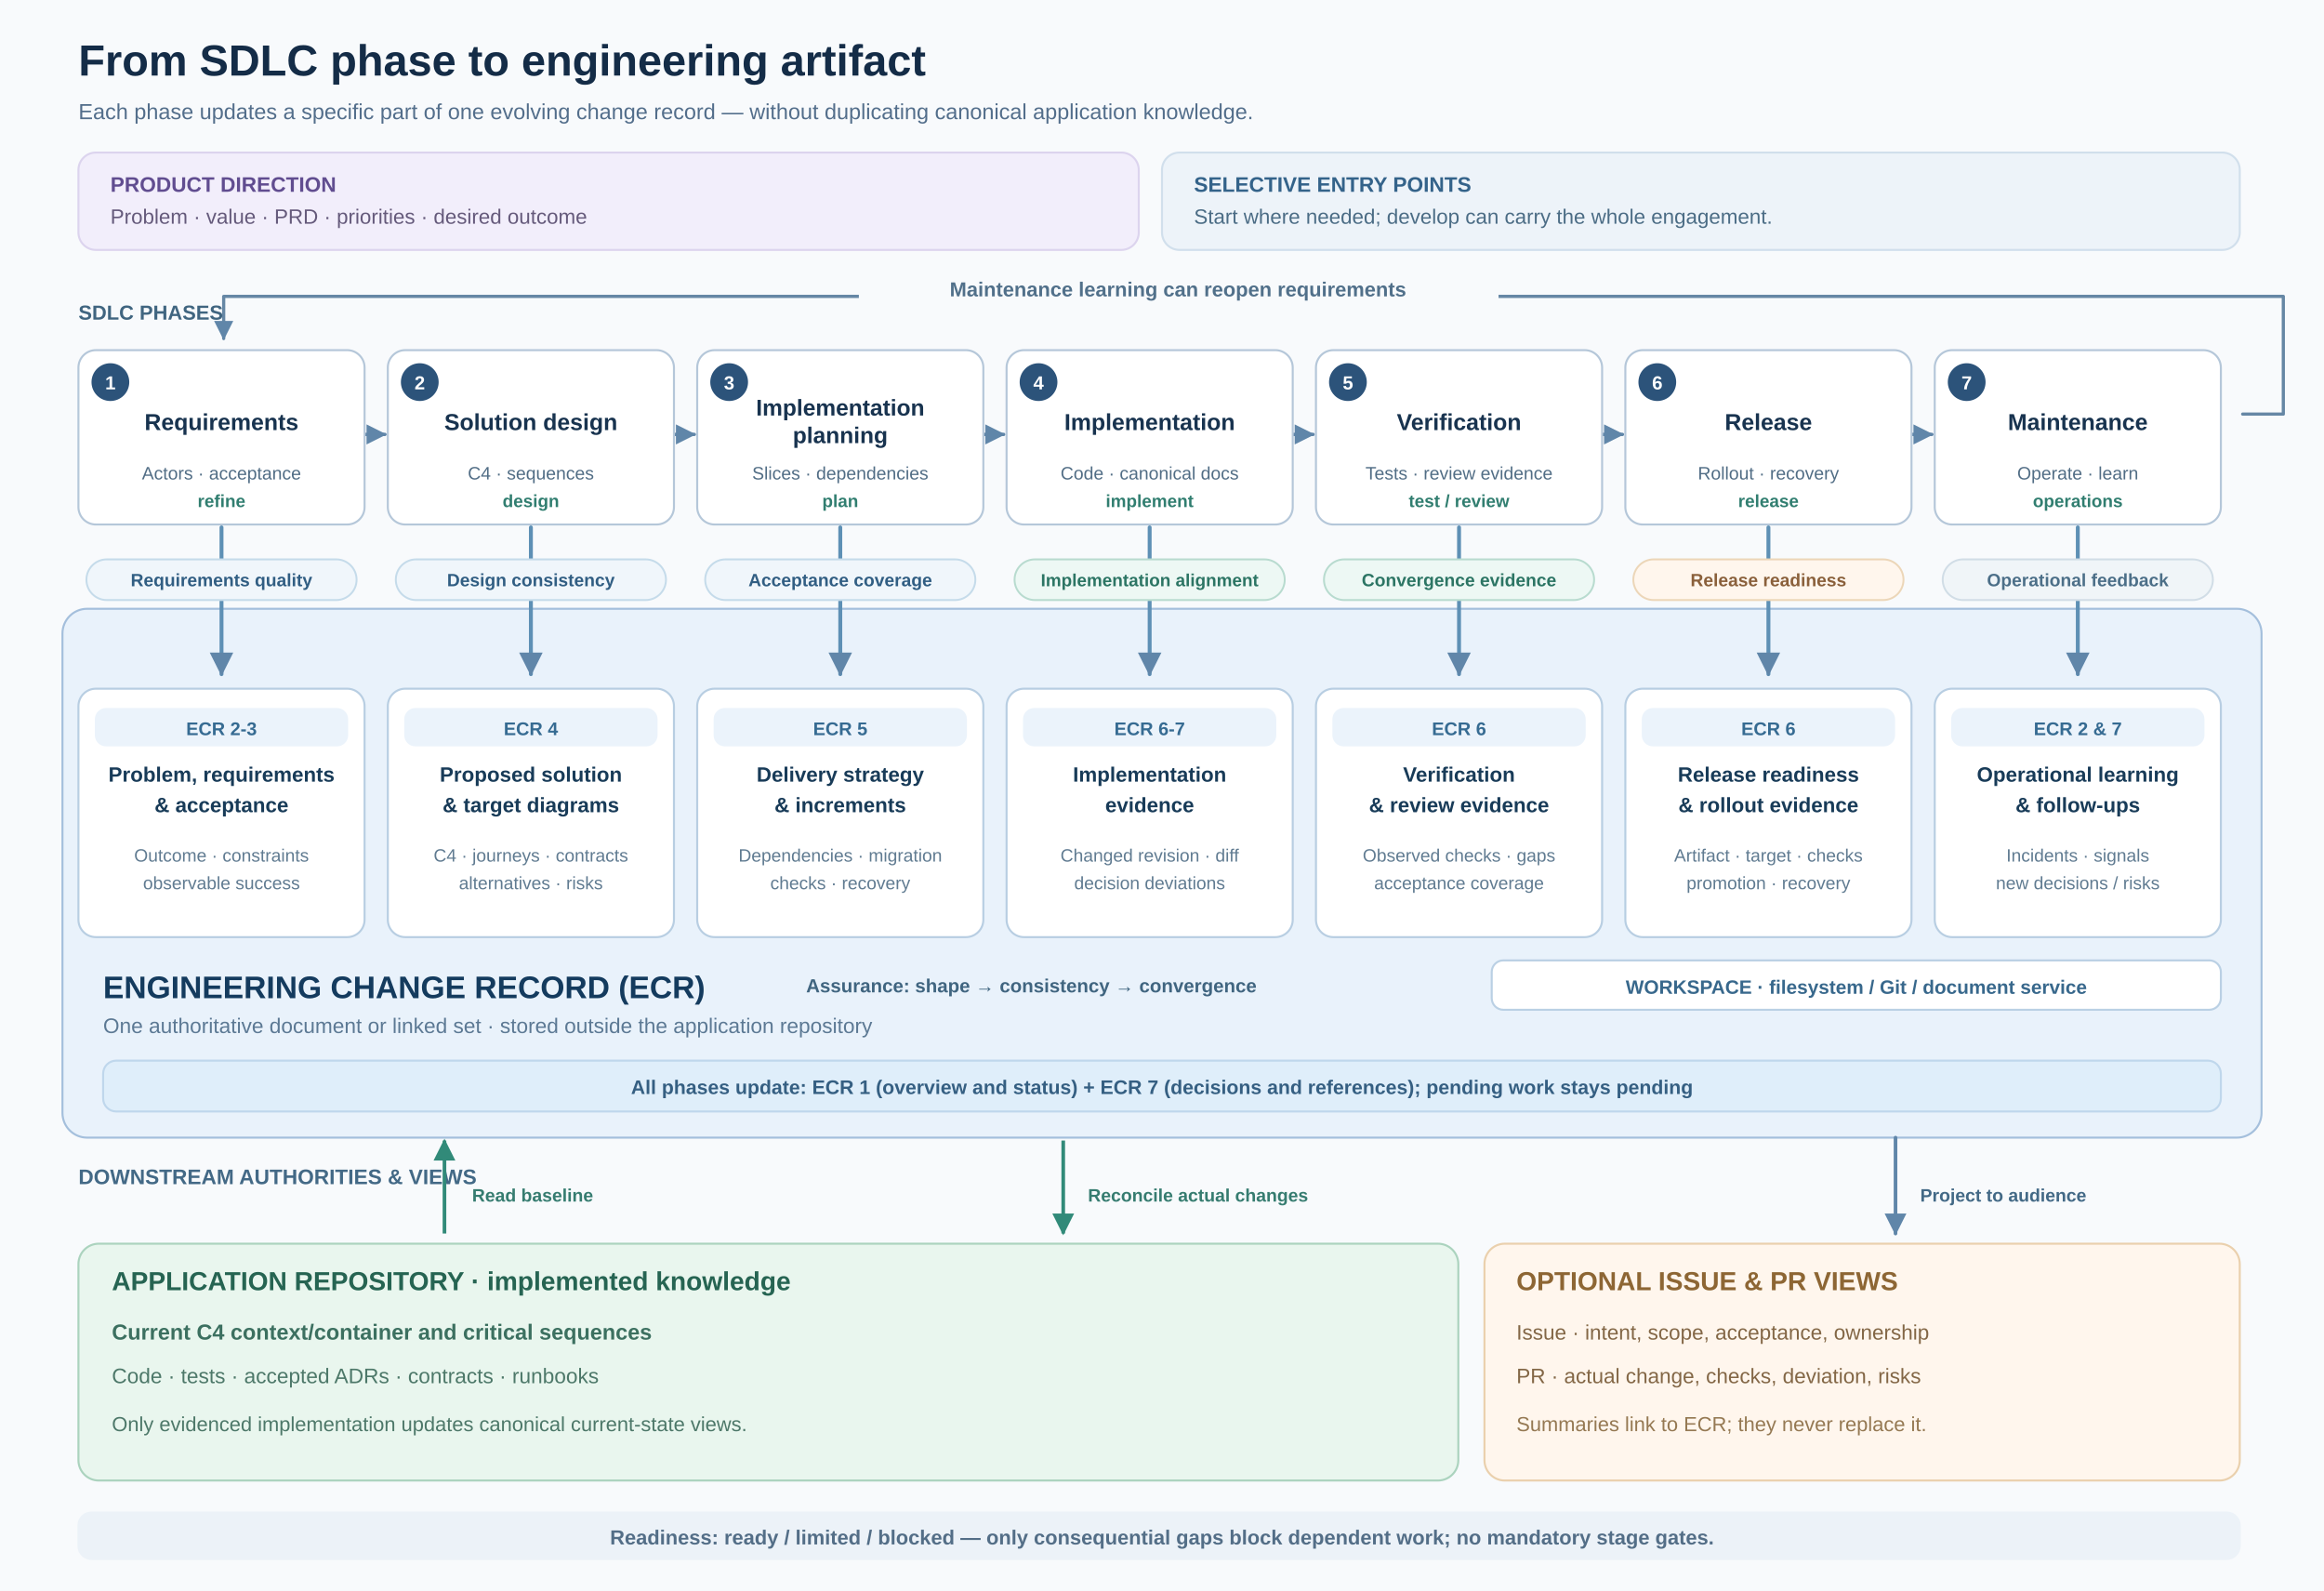
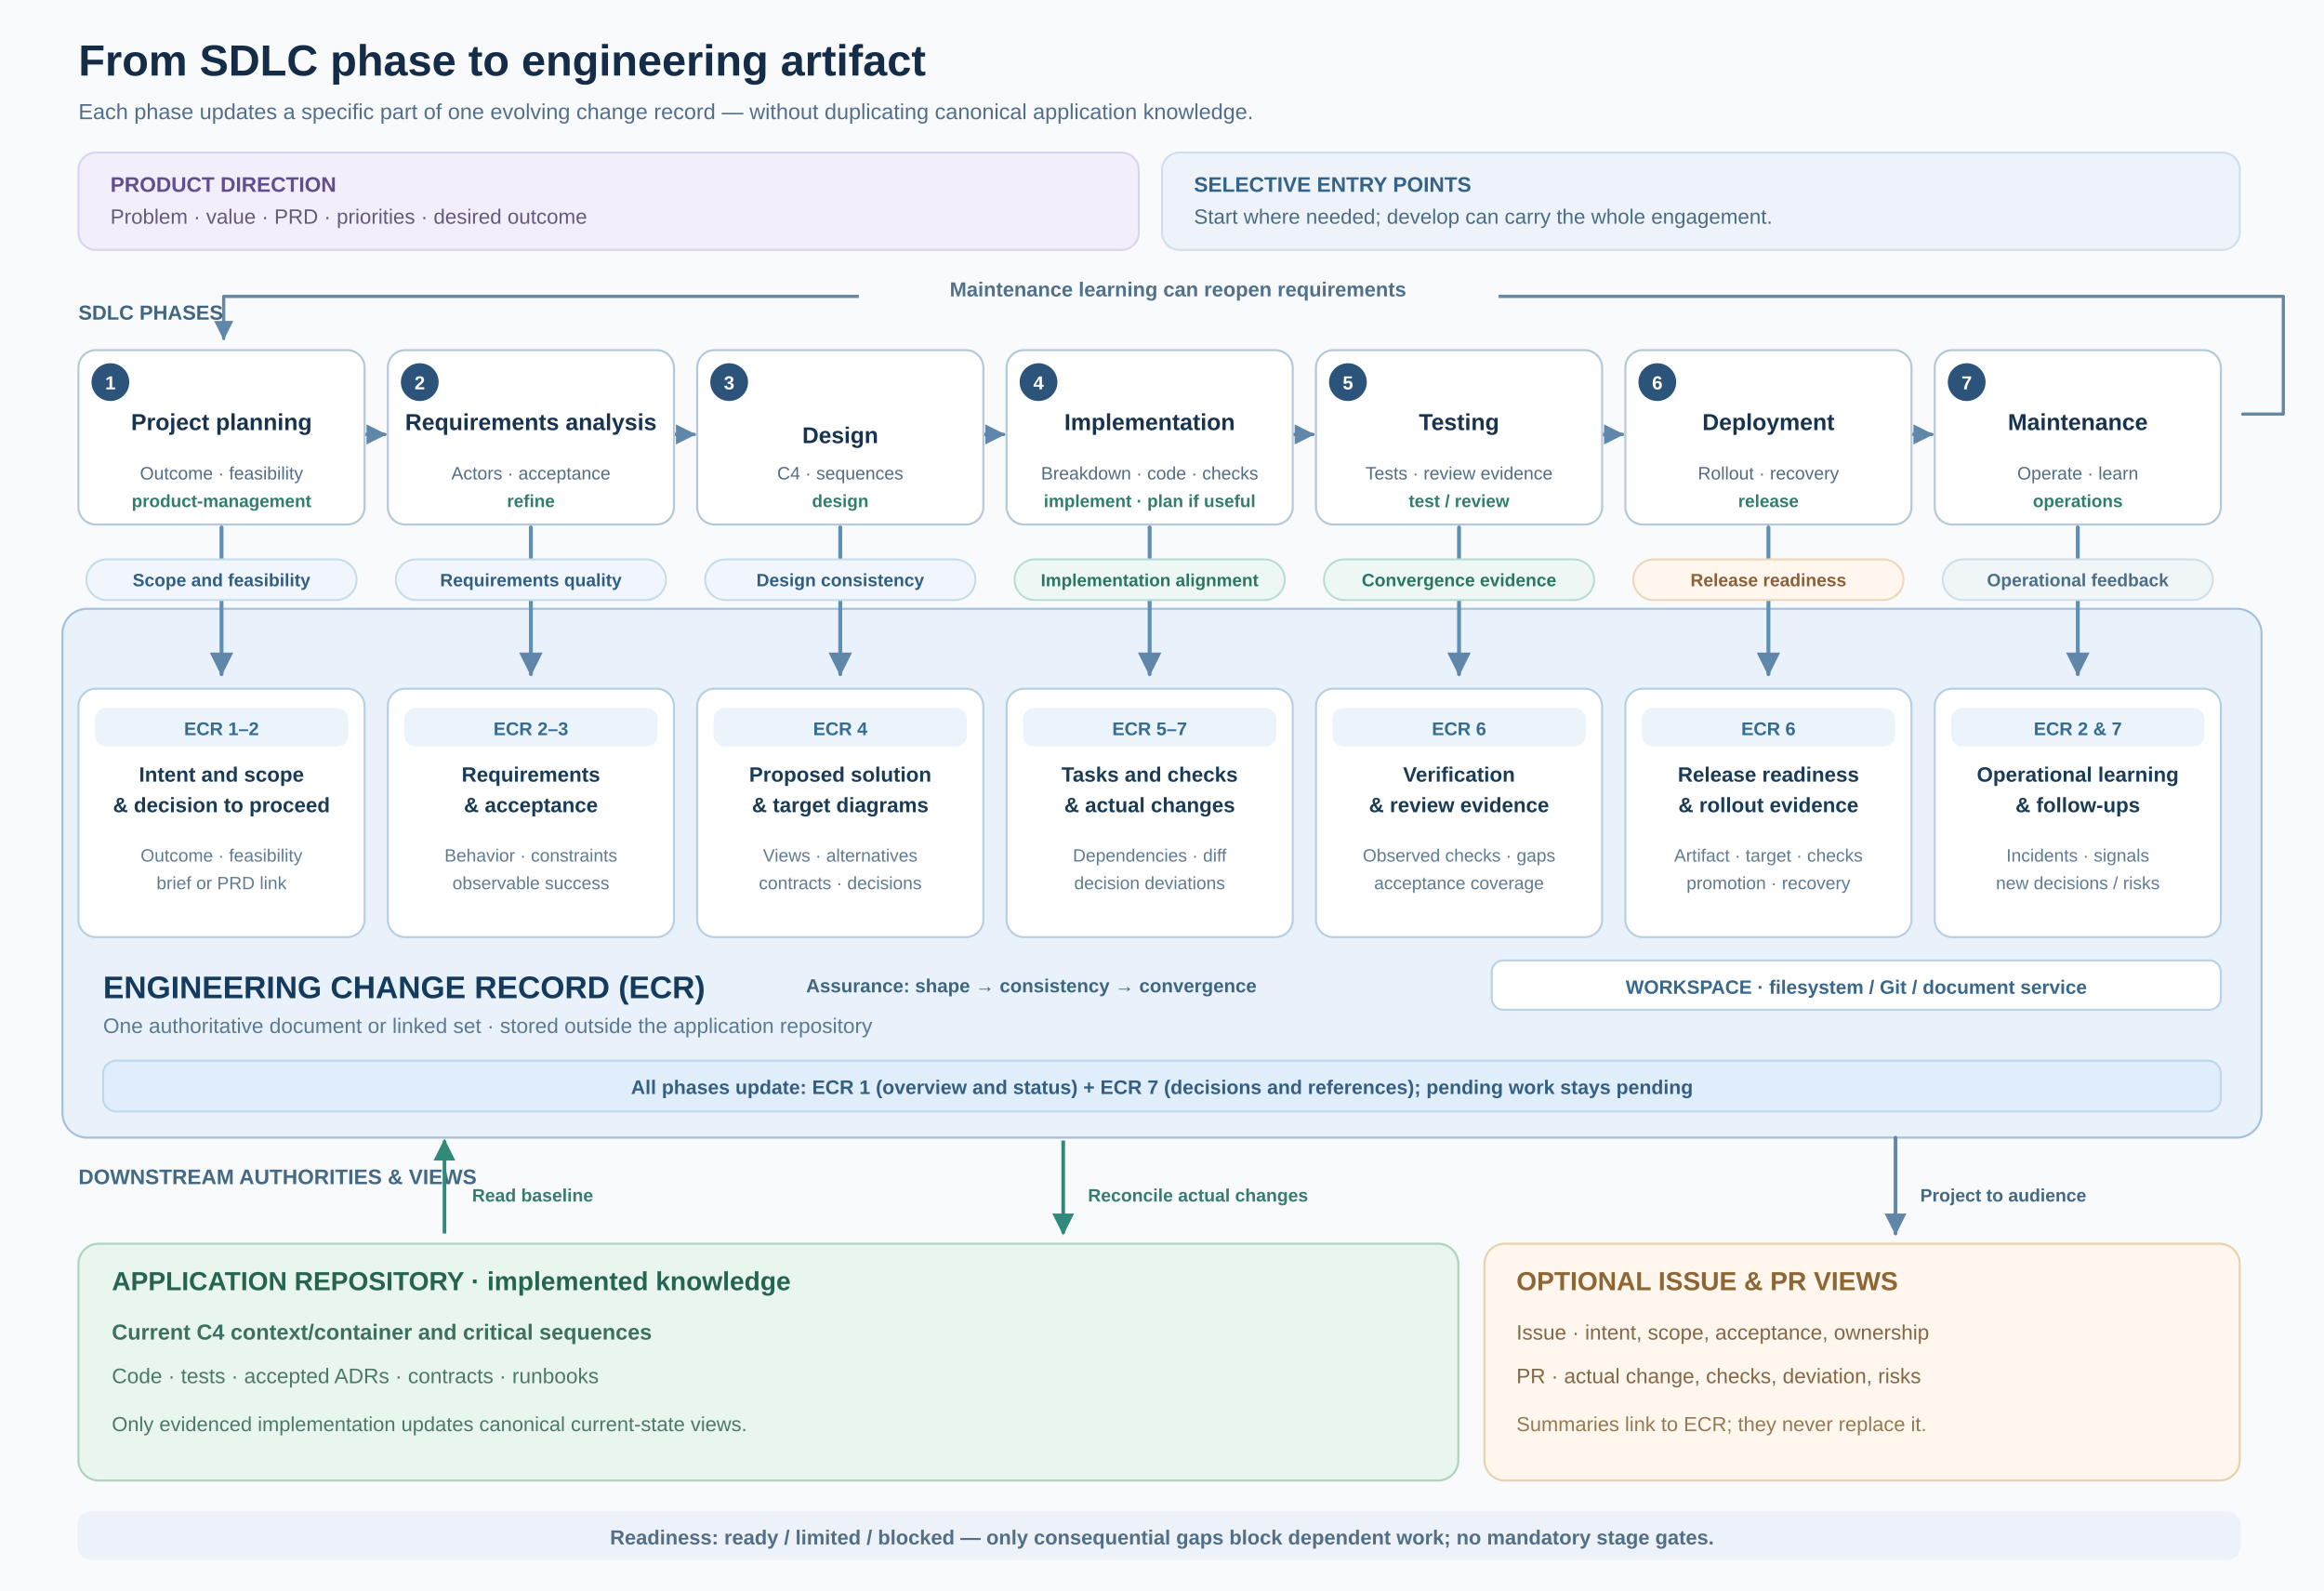
<svg xmlns="http://www.w3.org/2000/svg" width="1600" height="1095" viewBox="0 0 1600 1095" role="img" aria-labelledby="title description">
  <defs>
    <marker id="arrow" viewBox="0 0 8 8" refX="6.5" refY="4" markerWidth="8" markerHeight="8" orient="auto">
      <path d="M1 1 L7 4 L1 7 Z" fill="#6086a9" />
    </marker>
    <marker id="greenArrow" viewBox="0 0 8 8" refX="6.5" refY="4" markerWidth="8" markerHeight="8" orient="auto">
      <path d="M1 1 L7 4 L1 7 Z" fill="#318a79" />
    </marker>
  </defs>
  <rect width="1600" height="1095" fill="#f8fafc" />
  <g font-family="Arial, Helvetica, sans-serif">
    <text x="54" y="52" font-size="30" fill="#142c47" font-weight="700">From SDLC phase to engineering artifact</text>
    <text x="54" y="82" font-size="15" fill="#536e8b">Each phase updates a specific part of one evolving change record — without duplicating canonical application knowledge.</text>
    <rect x="54" y="105" width="730" height="67" rx="12" fill="#f2eefb" stroke="#dcd4ee" stroke-width="1.4" />
    <text x="76" y="132" font-size="14.5" fill="#614d90" font-weight="700">PRODUCT DIRECTION</text>
    <text x="76" y="154" font-size="14.3" fill="#655a7b">Problem · value · PRD · priorities · desired outcome</text>
    <rect x="800" y="105" width="742" height="67" rx="12" fill="#edf3f9" stroke="#d1dfec" stroke-width="1.4" />
    <text x="822" y="132" font-size="14.5" fill="#34638a" font-weight="700">SELECTIVE ENTRY POINTS</text>
    <text x="822" y="154" font-size="14.3" fill="#4b6c85">Start where needed; develop can carry the whole engagement.</text>
    <path d="M1544 285 H1572 V204 H154 V233" fill="none" stroke="#6687a5" stroke-width="2.2" stroke-linecap="round" stroke-linejoin="round" marker-end="url(#arrow)" />
    <rect x="592" y="184" width="439" height="29" rx="5" fill="#f8fafc" stroke="#f8fafc" stroke-width="1.4" />
    <text x="811" y="204" font-size="14" fill="#51708a" font-weight="700" text-anchor="middle">Maintenance learning can reopen requirements</text>
    <text x="54" y="220" font-size="14" fill="#406580" font-weight="700">SDLC PHASES</text>
    <path d="M251 299 H265" fill="none" stroke="#6086a9" stroke-width="2.3" stroke-linecap="round" stroke-linejoin="round" marker-end="url(#arrow)" />
    <rect x="54" y="241" width="197" height="120" rx="12" fill="#ffffff" stroke="#b5c7d9" stroke-width="1.4" />
    <circle cx="76" cy="263" r="13" fill="#2c537a" />
    <text x="76" y="268" font-size="13" fill="#fff" font-weight="700" text-anchor="middle">1</text>
-     <text x="152.5" y="296" font-size="15.9" fill="#18334f" font-weight="700" text-anchor="middle">Requirements</text>
-     <text x="152.5" y="330" font-size="12.4" fill="#516d85" text-anchor="middle">Actors · acceptance</text>
-     <text x="152.5" y="349" font-size="12.1" fill="#317e70" font-weight="700" text-anchor="middle">refine</text>
+     <text x="152.5" y="296" font-size="15.9" fill="#18334f" font-weight="700" text-anchor="middle">Project planning</text>
+     <text x="152.5" y="330" font-size="12.4" fill="#516d85" text-anchor="middle">Outcome · feasibility</text>
+     <text x="152.5" y="349" font-size="12.1" fill="#317e70" font-weight="700" text-anchor="middle">product-management</text>
    <path d="M464 299 H478" fill="none" stroke="#6086a9" stroke-width="2.3" stroke-linecap="round" stroke-linejoin="round" marker-end="url(#arrow)" />
    <rect x="267" y="241" width="197" height="120" rx="12" fill="#ffffff" stroke="#b5c7d9" stroke-width="1.4" />
    <circle cx="289" cy="263" r="13" fill="#2c537a" />
    <text x="289" y="268" font-size="13" fill="#fff" font-weight="700" text-anchor="middle">2</text>
-     <text x="365.5" y="296" font-size="15.9" fill="#18334f" font-weight="700" text-anchor="middle">Solution design</text>
-     <text x="365.5" y="330" font-size="12.4" fill="#516d85" text-anchor="middle">C4 · sequences</text>
-     <text x="365.5" y="349" font-size="12.1" fill="#317e70" font-weight="700" text-anchor="middle">design</text>
+     <text x="365.5" y="296" font-size="15.9" fill="#18334f" font-weight="700" text-anchor="middle">Requirements analysis</text>
+     <text x="365.5" y="330" font-size="12.4" fill="#516d85" text-anchor="middle">Actors · acceptance</text>
+     <text x="365.5" y="349" font-size="12.1" fill="#317e70" font-weight="700" text-anchor="middle">refine</text>
    <path d="M677 299 H691" fill="none" stroke="#6086a9" stroke-width="2.3" stroke-linecap="round" stroke-linejoin="round" marker-end="url(#arrow)" />
    <rect x="480" y="241" width="197" height="120" rx="12" fill="#ffffff" stroke="#b5c7d9" stroke-width="1.4" />
    <circle cx="502" cy="263" r="13" fill="#2c537a" />
    <text x="502" y="268" font-size="13" fill="#fff" font-weight="700" text-anchor="middle">3</text>
-     <text x="578.5" y="286" font-size="15.7" fill="#18334f" font-weight="700" text-anchor="middle">Implementation</text>
-     <text x="578.5" y="305" font-size="15.7" fill="#18334f" font-weight="700" text-anchor="middle">planning</text>
-     <text x="578.5" y="330" font-size="12.4" fill="#516d85" text-anchor="middle">Slices · dependencies</text>
-     <text x="578.5" y="349" font-size="12.1" fill="#317e70" font-weight="700" text-anchor="middle">plan</text>
+     <text x="578.5" y="286" font-size="15.7" fill="#18334f" font-weight="700" text-anchor="middle" />
+     <text x="578.5" y="305" font-size="15.7" fill="#18334f" font-weight="700" text-anchor="middle">Design</text>
+     <text x="578.5" y="330" font-size="12.4" fill="#516d85" text-anchor="middle">C4 · sequences</text>
+     <text x="578.5" y="349" font-size="12.1" fill="#317e70" font-weight="700" text-anchor="middle">design</text>
    <path d="M890 299 H904" fill="none" stroke="#6086a9" stroke-width="2.3" stroke-linecap="round" stroke-linejoin="round" marker-end="url(#arrow)" />
    <rect x="693" y="241" width="197" height="120" rx="12" fill="#ffffff" stroke="#b5c7d9" stroke-width="1.4" />
    <circle cx="715" cy="263" r="13" fill="#2c537a" />
    <text x="715" y="268" font-size="13" fill="#fff" font-weight="700" text-anchor="middle">4</text>
    <text x="791.5" y="296" font-size="15.9" fill="#18334f" font-weight="700" text-anchor="middle">Implementation</text>
-     <text x="791.5" y="330" font-size="12.4" fill="#516d85" text-anchor="middle">Code · canonical docs</text>
-     <text x="791.5" y="349" font-size="12.1" fill="#317e70" font-weight="700" text-anchor="middle">implement</text>
+     <text x="791.5" y="330" font-size="12.4" fill="#516d85" text-anchor="middle">Breakdown · code · checks</text>
+     <text x="791.5" y="349" font-size="12.1" fill="#317e70" font-weight="700" text-anchor="middle">implement · plan if useful</text>
    <path d="M1103 299 H1117" fill="none" stroke="#6086a9" stroke-width="2.3" stroke-linecap="round" stroke-linejoin="round" marker-end="url(#arrow)" />
    <rect x="906" y="241" width="197" height="120" rx="12" fill="#ffffff" stroke="#b5c7d9" stroke-width="1.4" />
    <circle cx="928" cy="263" r="13" fill="#2c537a" />
    <text x="928" y="268" font-size="13" fill="#fff" font-weight="700" text-anchor="middle">5</text>
-     <text x="1004.5" y="296" font-size="15.9" fill="#18334f" font-weight="700" text-anchor="middle">Verification</text>
+     <text x="1004.5" y="296" font-size="15.9" fill="#18334f" font-weight="700" text-anchor="middle">Testing</text>
    <text x="1004.5" y="330" font-size="12.4" fill="#516d85" text-anchor="middle">Tests · review evidence</text>
    <text x="1004.5" y="349" font-size="12.1" fill="#317e70" font-weight="700" text-anchor="middle">test / review</text>
    <path d="M1316 299 H1330" fill="none" stroke="#6086a9" stroke-width="2.3" stroke-linecap="round" stroke-linejoin="round" marker-end="url(#arrow)" />
    <rect x="1119" y="241" width="197" height="120" rx="12" fill="#ffffff" stroke="#b5c7d9" stroke-width="1.4" />
    <circle cx="1141" cy="263" r="13" fill="#2c537a" />
    <text x="1141" y="268" font-size="13" fill="#fff" font-weight="700" text-anchor="middle">6</text>
-     <text x="1217.5" y="296" font-size="15.9" fill="#18334f" font-weight="700" text-anchor="middle">Release</text>
+     <text x="1217.5" y="296" font-size="15.9" fill="#18334f" font-weight="700" text-anchor="middle">Deployment</text>
    <text x="1217.5" y="330" font-size="12.4" fill="#516d85" text-anchor="middle">Rollout · recovery</text>
    <text x="1217.5" y="349" font-size="12.1" fill="#317e70" font-weight="700" text-anchor="middle">release</text>
    <rect x="1332" y="241" width="197" height="120" rx="12" fill="#ffffff" stroke="#b5c7d9" stroke-width="1.4" />
    <circle cx="1354" cy="263" r="13" fill="#2c537a" />
    <text x="1354" y="268" font-size="13" fill="#fff" font-weight="700" text-anchor="middle">7</text>
    <text x="1430.5" y="296" font-size="15.9" fill="#18334f" font-weight="700" text-anchor="middle">Maintenance</text>
    <text x="1430.5" y="330" font-size="12.4" fill="#516d85" text-anchor="middle">Operate · learn</text>
    <text x="1430.5" y="349" font-size="12.1" fill="#317e70" font-weight="700" text-anchor="middle">operations</text>
    <rect x="43" y="419" width="1514" height="364" rx="17" fill="#e9f2fb" stroke="#a4bfdc" stroke-width="1.4" />
    <path d="M152.5 363 V464" fill="none" stroke="#5e90b5" stroke-width="2.7" stroke-linecap="round" stroke-linejoin="round" marker-end="url(#arrow)" />
    <rect x="59.5" y="385" width="186" height="28" rx="14" fill="#f0f6fb" stroke="#c5dbea" stroke-width="1.3" />
-     <text x="152.5" y="403.5" font-size="12.3" fill="#315e83" font-weight="700" text-anchor="middle">Requirements quality</text>
+     <text x="152.5" y="403.5" font-size="12.3" fill="#315e83" font-weight="700" text-anchor="middle">Scope and feasibility</text>
    <rect x="54" y="474" width="197" height="171" rx="12" fill="#ffffff" stroke="#b8cee2" stroke-width="1.4" />
    <rect x="66" y="488" width="173" height="25" rx="7" fill="#ebf3fb" stroke="#ebf3fb" stroke-width="1.4" />
-     <text x="152.5" y="506" font-size="12.7" fill="#366b92" font-weight="700" text-anchor="middle">ECR 2-3</text>
-     <text x="152.5" y="538" font-size="14.3" fill="#183b58" font-weight="700" text-anchor="middle">Problem, requirements</text>
-     <text x="152.5" y="559" font-size="14.3" fill="#183b58" font-weight="700" text-anchor="middle">&amp; acceptance</text>
-     <text x="152.5" y="593" font-size="12.3" fill="#607b91" text-anchor="middle">Outcome · constraints</text>
-     <text x="152.5" y="612" font-size="12.3" fill="#607b91" text-anchor="middle">observable success</text>
+     <text x="152.5" y="506" font-size="12.7" fill="#366b92" font-weight="700" text-anchor="middle">ECR 1–2</text>
+     <text x="152.5" y="538" font-size="14.3" fill="#183b58" font-weight="700" text-anchor="middle">Intent and scope</text>
+     <text x="152.5" y="559" font-size="14.3" fill="#183b58" font-weight="700" text-anchor="middle">&amp; decision to proceed</text>
+     <text x="152.5" y="593" font-size="12.3" fill="#607b91" text-anchor="middle">Outcome · feasibility</text>
+     <text x="152.5" y="612" font-size="12.3" fill="#607b91" text-anchor="middle">brief or PRD link</text>
    <path d="M365.5 363 V464" fill="none" stroke="#5e90b5" stroke-width="2.7" stroke-linecap="round" stroke-linejoin="round" marker-end="url(#arrow)" />
    <rect x="272.5" y="385" width="186" height="28" rx="14" fill="#f0f6fb" stroke="#c5dbea" stroke-width="1.3" />
-     <text x="365.5" y="403.5" font-size="12.3" fill="#315e83" font-weight="700" text-anchor="middle">Design consistency</text>
+     <text x="365.5" y="403.5" font-size="12.3" fill="#315e83" font-weight="700" text-anchor="middle">Requirements quality</text>
    <rect x="267" y="474" width="197" height="171" rx="12" fill="#ffffff" stroke="#b8cee2" stroke-width="1.4" />
    <rect x="279" y="488" width="173" height="25" rx="7" fill="#ebf3fb" stroke="#ebf3fb" stroke-width="1.4" />
-     <text x="365.5" y="506" font-size="12.7" fill="#366b92" font-weight="700" text-anchor="middle">ECR 4</text>
-     <text x="365.5" y="538" font-size="14.3" fill="#183b58" font-weight="700" text-anchor="middle">Proposed solution</text>
-     <text x="365.5" y="559" font-size="14.3" fill="#183b58" font-weight="700" text-anchor="middle">&amp; target diagrams</text>
-     <text x="365.5" y="593" font-size="12.3" fill="#607b91" text-anchor="middle">C4 · journeys · contracts</text>
-     <text x="365.5" y="612" font-size="12.3" fill="#607b91" text-anchor="middle">alternatives · risks</text>
+     <text x="365.5" y="506" font-size="12.7" fill="#366b92" font-weight="700" text-anchor="middle">ECR 2–3</text>
+     <text x="365.5" y="538" font-size="14.3" fill="#183b58" font-weight="700" text-anchor="middle">Requirements</text>
+     <text x="365.5" y="559" font-size="14.3" fill="#183b58" font-weight="700" text-anchor="middle">&amp; acceptance</text>
+     <text x="365.5" y="593" font-size="12.3" fill="#607b91" text-anchor="middle">Behavior · constraints</text>
+     <text x="365.5" y="612" font-size="12.3" fill="#607b91" text-anchor="middle">observable success</text>
    <path d="M578.5 363 V464" fill="none" stroke="#5e90b5" stroke-width="2.7" stroke-linecap="round" stroke-linejoin="round" marker-end="url(#arrow)" />
    <rect x="485.5" y="385" width="186" height="28" rx="14" fill="#f0f6fb" stroke="#c5dbea" stroke-width="1.3" />
-     <text x="578.5" y="403.5" font-size="12.3" fill="#315e83" font-weight="700" text-anchor="middle">Acceptance coverage</text>
+     <text x="578.5" y="403.5" font-size="12.3" fill="#315e83" font-weight="700" text-anchor="middle">Design consistency</text>
    <rect x="480" y="474" width="197" height="171" rx="12" fill="#ffffff" stroke="#b8cee2" stroke-width="1.4" />
    <rect x="492" y="488" width="173" height="25" rx="7" fill="#ebf3fb" stroke="#ebf3fb" stroke-width="1.4" />
-     <text x="578.5" y="506" font-size="12.7" fill="#366b92" font-weight="700" text-anchor="middle">ECR 5</text>
-     <text x="578.5" y="538" font-size="14.3" fill="#183b58" font-weight="700" text-anchor="middle">Delivery strategy</text>
-     <text x="578.5" y="559" font-size="14.3" fill="#183b58" font-weight="700" text-anchor="middle">&amp; increments</text>
-     <text x="578.5" y="593" font-size="12.3" fill="#607b91" text-anchor="middle">Dependencies · migration</text>
-     <text x="578.5" y="612" font-size="12.3" fill="#607b91" text-anchor="middle">checks · recovery</text>
+     <text x="578.5" y="506" font-size="12.7" fill="#366b92" font-weight="700" text-anchor="middle">ECR 4</text>
+     <text x="578.5" y="538" font-size="14.3" fill="#183b58" font-weight="700" text-anchor="middle">Proposed solution</text>
+     <text x="578.5" y="559" font-size="14.3" fill="#183b58" font-weight="700" text-anchor="middle">&amp; target diagrams</text>
+     <text x="578.5" y="593" font-size="12.3" fill="#607b91" text-anchor="middle">Views · alternatives</text>
+     <text x="578.5" y="612" font-size="12.3" fill="#607b91" text-anchor="middle">contracts · decisions</text>
    <path d="M791.5 363 V464" fill="none" stroke="#5e90b5" stroke-width="2.7" stroke-linecap="round" stroke-linejoin="round" marker-end="url(#arrow)" />
    <rect x="698.5" y="385" width="186" height="28" rx="14" fill="#edf8f4" stroke="#b8dbcf" stroke-width="1.3" />
    <text x="791.5" y="403.5" font-size="12.1" fill="#2c7564" font-weight="700" text-anchor="middle">Implementation alignment</text>
    <rect x="693" y="474" width="197" height="171" rx="12" fill="#ffffff" stroke="#b8cee2" stroke-width="1.4" />
    <rect x="705" y="488" width="173" height="25" rx="7" fill="#ebf3fb" stroke="#ebf3fb" stroke-width="1.4" />
-     <text x="791.5" y="506" font-size="12.7" fill="#366b92" font-weight="700" text-anchor="middle">ECR 6-7</text>
-     <text x="791.5" y="538" font-size="14.3" fill="#183b58" font-weight="700" text-anchor="middle">Implementation</text>
-     <text x="791.5" y="559" font-size="14.3" fill="#183b58" font-weight="700" text-anchor="middle">evidence</text>
-     <text x="791.5" y="593" font-size="12.3" fill="#607b91" text-anchor="middle">Changed revision · diff</text>
+     <text x="791.5" y="506" font-size="12.7" fill="#366b92" font-weight="700" text-anchor="middle">ECR 5–7</text>
+     <text x="791.5" y="538" font-size="14.3" fill="#183b58" font-weight="700" text-anchor="middle">Tasks and checks</text>
+     <text x="791.5" y="559" font-size="14.3" fill="#183b58" font-weight="700" text-anchor="middle">&amp; actual changes</text>
+     <text x="791.5" y="593" font-size="12.3" fill="#607b91" text-anchor="middle">Dependencies · diff</text>
    <text x="791.5" y="612" font-size="12.3" fill="#607b91" text-anchor="middle">decision deviations</text>
    <path d="M1004.5 363 V464" fill="none" stroke="#5e90b5" stroke-width="2.7" stroke-linecap="round" stroke-linejoin="round" marker-end="url(#arrow)" />
    <rect x="911.5" y="385" width="186" height="28" rx="14" fill="#edf8f4" stroke="#b8dbcf" stroke-width="1.3" />
    <text x="1004.5" y="403.5" font-size="12.3" fill="#2c7564" font-weight="700" text-anchor="middle">Convergence evidence</text>
    <rect x="906" y="474" width="197" height="171" rx="12" fill="#ffffff" stroke="#b8cee2" stroke-width="1.4" />
    <rect x="918" y="488" width="173" height="25" rx="7" fill="#ebf3fb" stroke="#ebf3fb" stroke-width="1.4" />
    <text x="1004.5" y="506" font-size="12.7" fill="#366b92" font-weight="700" text-anchor="middle">ECR 6</text>
    <text x="1004.5" y="538" font-size="14.3" fill="#183b58" font-weight="700" text-anchor="middle">Verification</text>
    <text x="1004.5" y="559" font-size="14.3" fill="#183b58" font-weight="700" text-anchor="middle">&amp; review evidence</text>
    <text x="1004.5" y="593" font-size="12.3" fill="#607b91" text-anchor="middle">Observed checks · gaps</text>
    <text x="1004.5" y="612" font-size="12.3" fill="#607b91" text-anchor="middle">acceptance coverage</text>
    <path d="M1217.5 363 V464" fill="none" stroke="#5e90b5" stroke-width="2.7" stroke-linecap="round" stroke-linejoin="round" marker-end="url(#arrow)" />
    <rect x="1124.5" y="385" width="186" height="28" rx="14" fill="#fff6ed" stroke="#ecd6b8" stroke-width="1.3" />
    <text x="1217.5" y="403.5" font-size="12.3" fill="#8a603b" font-weight="700" text-anchor="middle">Release readiness</text>
    <rect x="1119" y="474" width="197" height="171" rx="12" fill="#ffffff" stroke="#b8cee2" stroke-width="1.4" />
    <rect x="1131" y="488" width="173" height="25" rx="7" fill="#ebf3fb" stroke="#ebf3fb" stroke-width="1.4" />
    <text x="1217.5" y="506" font-size="12.7" fill="#366b92" font-weight="700" text-anchor="middle">ECR 6</text>
    <text x="1217.5" y="538" font-size="14.3" fill="#183b58" font-weight="700" text-anchor="middle">Release readiness</text>
    <text x="1217.5" y="559" font-size="14.3" fill="#183b58" font-weight="700" text-anchor="middle">&amp; rollout evidence</text>
    <text x="1217.5" y="593" font-size="12.3" fill="#607b91" text-anchor="middle">Artifact · target · checks</text>
    <text x="1217.5" y="612" font-size="12.3" fill="#607b91" text-anchor="middle">promotion · recovery</text>
    <path d="M1430.5 363 V464" fill="none" stroke="#5e90b5" stroke-width="2.7" stroke-linecap="round" stroke-linejoin="round" marker-end="url(#arrow)" />
    <rect x="1337.5" y="385" width="186" height="28" rx="14" fill="#f0f5f8" stroke="#d1dde6" stroke-width="1.3" />
    <text x="1430.5" y="403.5" font-size="12.3" fill="#4c6f88" font-weight="700" text-anchor="middle">Operational feedback</text>
    <rect x="1332" y="474" width="197" height="171" rx="12" fill="#ffffff" stroke="#b8cee2" stroke-width="1.4" />
    <rect x="1344" y="488" width="173" height="25" rx="7" fill="#ebf3fb" stroke="#ebf3fb" stroke-width="1.4" />
    <text x="1430.5" y="506" font-size="12.7" fill="#366b92" font-weight="700" text-anchor="middle">ECR 2 &amp; 7</text>
    <text x="1430.5" y="538" font-size="14.3" fill="#183b58" font-weight="700" text-anchor="middle">Operational learning</text>
    <text x="1430.5" y="559" font-size="14.3" fill="#183b58" font-weight="700" text-anchor="middle">&amp; follow-ups</text>
    <text x="1430.5" y="593" font-size="12.3" fill="#607b91" text-anchor="middle">Incidents · signals</text>
    <text x="1430.5" y="612" font-size="12.3" fill="#607b91" text-anchor="middle">new decisions / risks</text>
    <text x="71" y="687" font-size="21.5" fill="#143b5e" font-weight="700">ENGINEERING CHANGE RECORD (ECR)</text>
    <text x="71" y="711" font-size="14.5" fill="#5c7994">One authoritative document or linked set · stored outside the application repository</text>
    <text x="555" y="683" font-size="13.1" fill="#406580" font-weight="600">Assurance: shape → consistency → convergence</text>
    <rect x="1027" y="661" width="502" height="34" rx="8" fill="#ffffff" stroke="#bad0e4" stroke-width="1.4" />
    <text x="1278" y="684" font-size="13.3" fill="#38688c" font-weight="700" text-anchor="middle">WORKSPACE  ·  filesystem / Git / document service</text>
    <rect x="71" y="730" width="1458" height="35" rx="9" fill="#dfeefa" stroke="#bfd7ec" stroke-width="1.4" />
    <text x="800" y="753" font-size="13.6" fill="#355f82" font-weight="700" text-anchor="middle">All phases update: ECR 1 (overview and status) + ECR 7 (decisions and references); pending work stays pending</text>
    <text x="54" y="815" font-size="14.5" fill="#436986" font-weight="700">DOWNSTREAM AUTHORITIES &amp; VIEWS</text>
    <path d="M306 849 V785" stroke="#318a79" stroke-width="2.5" fill="none" marker-end="url(#greenArrow)" />
    <path d="M732 785 V849" stroke="#318a79" stroke-width="2.5" fill="none" marker-end="url(#greenArrow)" />
    <path d="M1305 783 V849" fill="none" stroke="#6086a9" stroke-width="2.5" stroke-linecap="round" stroke-linejoin="round" marker-end="url(#arrow)" />
    <text x="325" y="827" font-size="12.4" fill="#367c70" font-weight="700">Read baseline</text>
    <text x="749" y="827" font-size="12.4" fill="#367c70" font-weight="700">Reconcile actual changes</text>
    <text x="1322" y="827" font-size="12.4" fill="#436986" font-weight="700">Project to audience</text>
    <rect x="54" y="856" width="950" height="163" rx="14" fill="#e9f6ee" stroke="#abd3be" stroke-width="1.4" />
    <text x="77" y="888" font-size="18" fill="#266452" font-weight="700">APPLICATION REPOSITORY  ·  implemented knowledge</text>
    <text x="77" y="922" font-size="15" fill="#3c7060" font-weight="700">Current C4 context/container and critical sequences</text>
    <text x="77" y="952" font-size="14.5" fill="#4d7869">Code · tests · accepted ADRs · contracts · runbooks</text>
    <text x="77" y="985" font-size="14" fill="#4d7869">Only evidenced implementation updates canonical current-state views.</text>
    <rect x="1022" y="856" width="520" height="163" rx="14" fill="#fff6ed" stroke="#ead0ad" stroke-width="1.4" />
    <text x="1044" y="888" font-size="18" fill="#8d6634" font-weight="700">OPTIONAL ISSUE &amp; PR VIEWS</text>
    <text x="1044" y="922" font-size="14.4" fill="#836746">Issue  ·  intent, scope, acceptance, ownership</text>
    <text x="1044" y="952" font-size="14.4" fill="#836746">PR  ·  actual change, checks, deviation, risks</text>
    <text x="1044" y="985" font-size="14" fill="#957953">Summaries link to ECR; they never replace it.</text>
    <rect x="54" y="1041" width="1488" height="32" rx="9" fill="#ecf2f8" stroke="#ecf2f8" stroke-width="1.4" />
    <text x="800" y="1063" font-size="14" fill="#536e87" font-weight="700" text-anchor="middle">Readiness: ready / limited / blocked — only consequential gaps block dependent work; no mandatory stage gates.</text>
  </g>
</svg>
